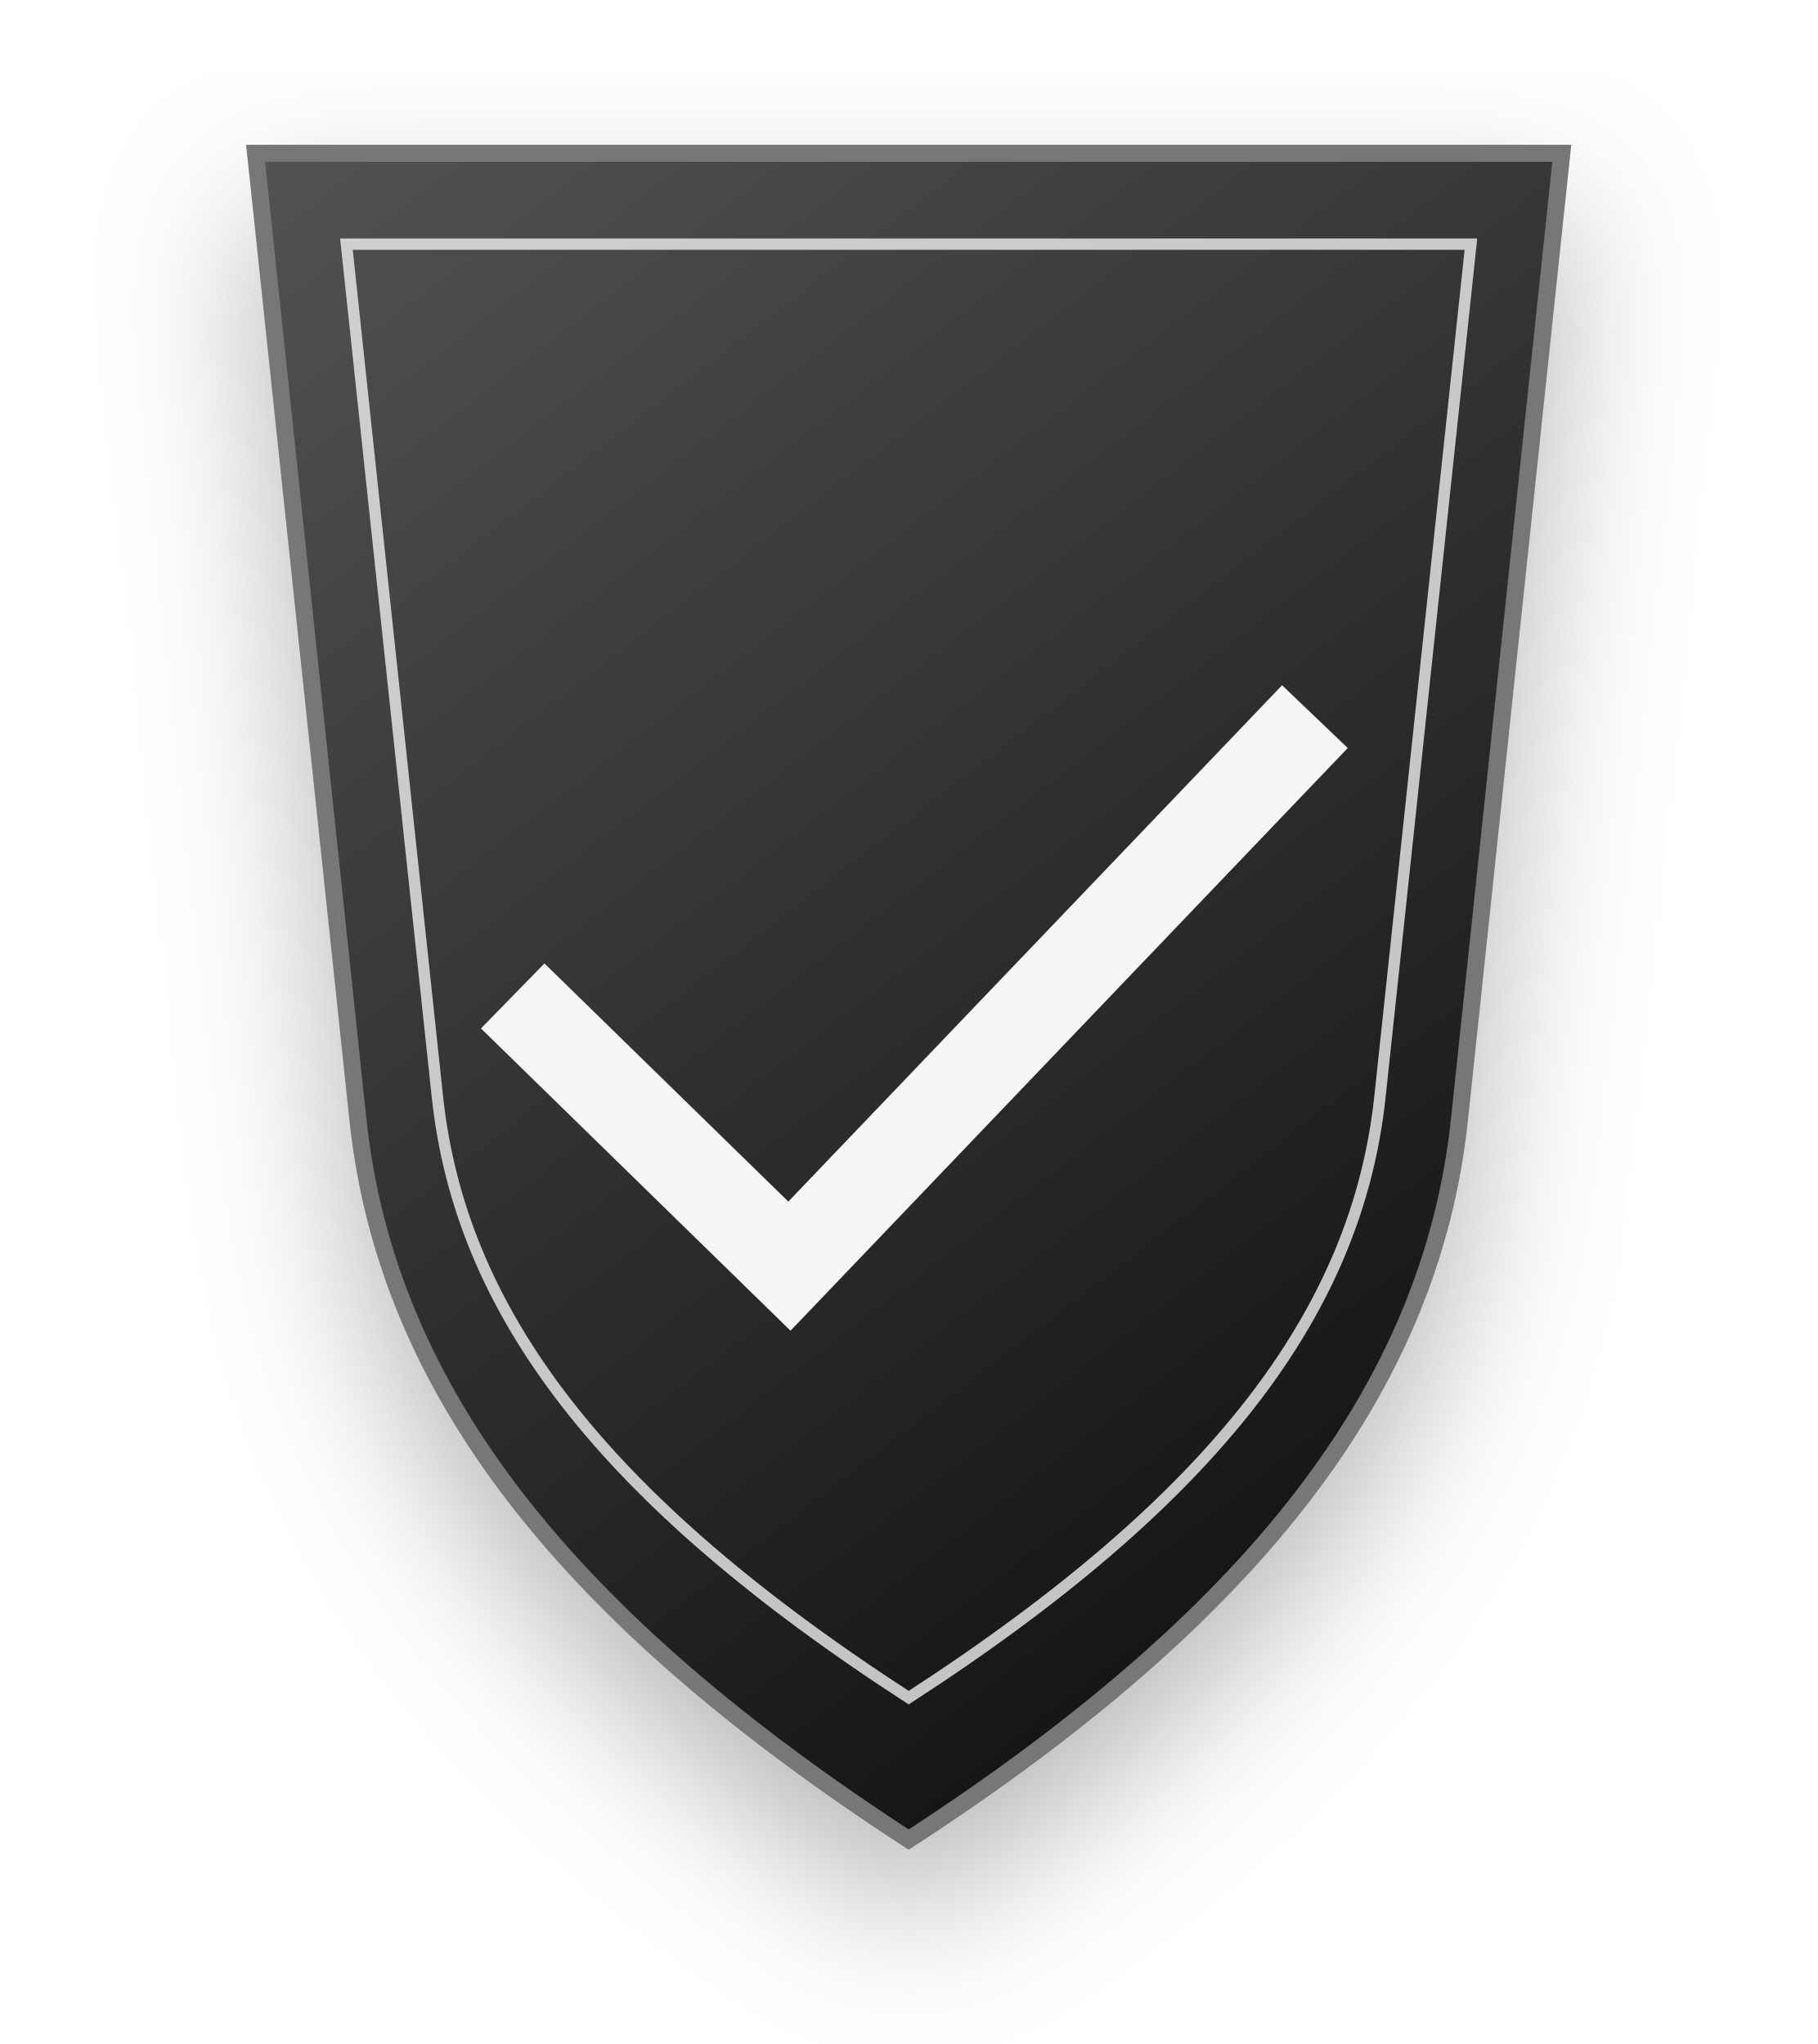
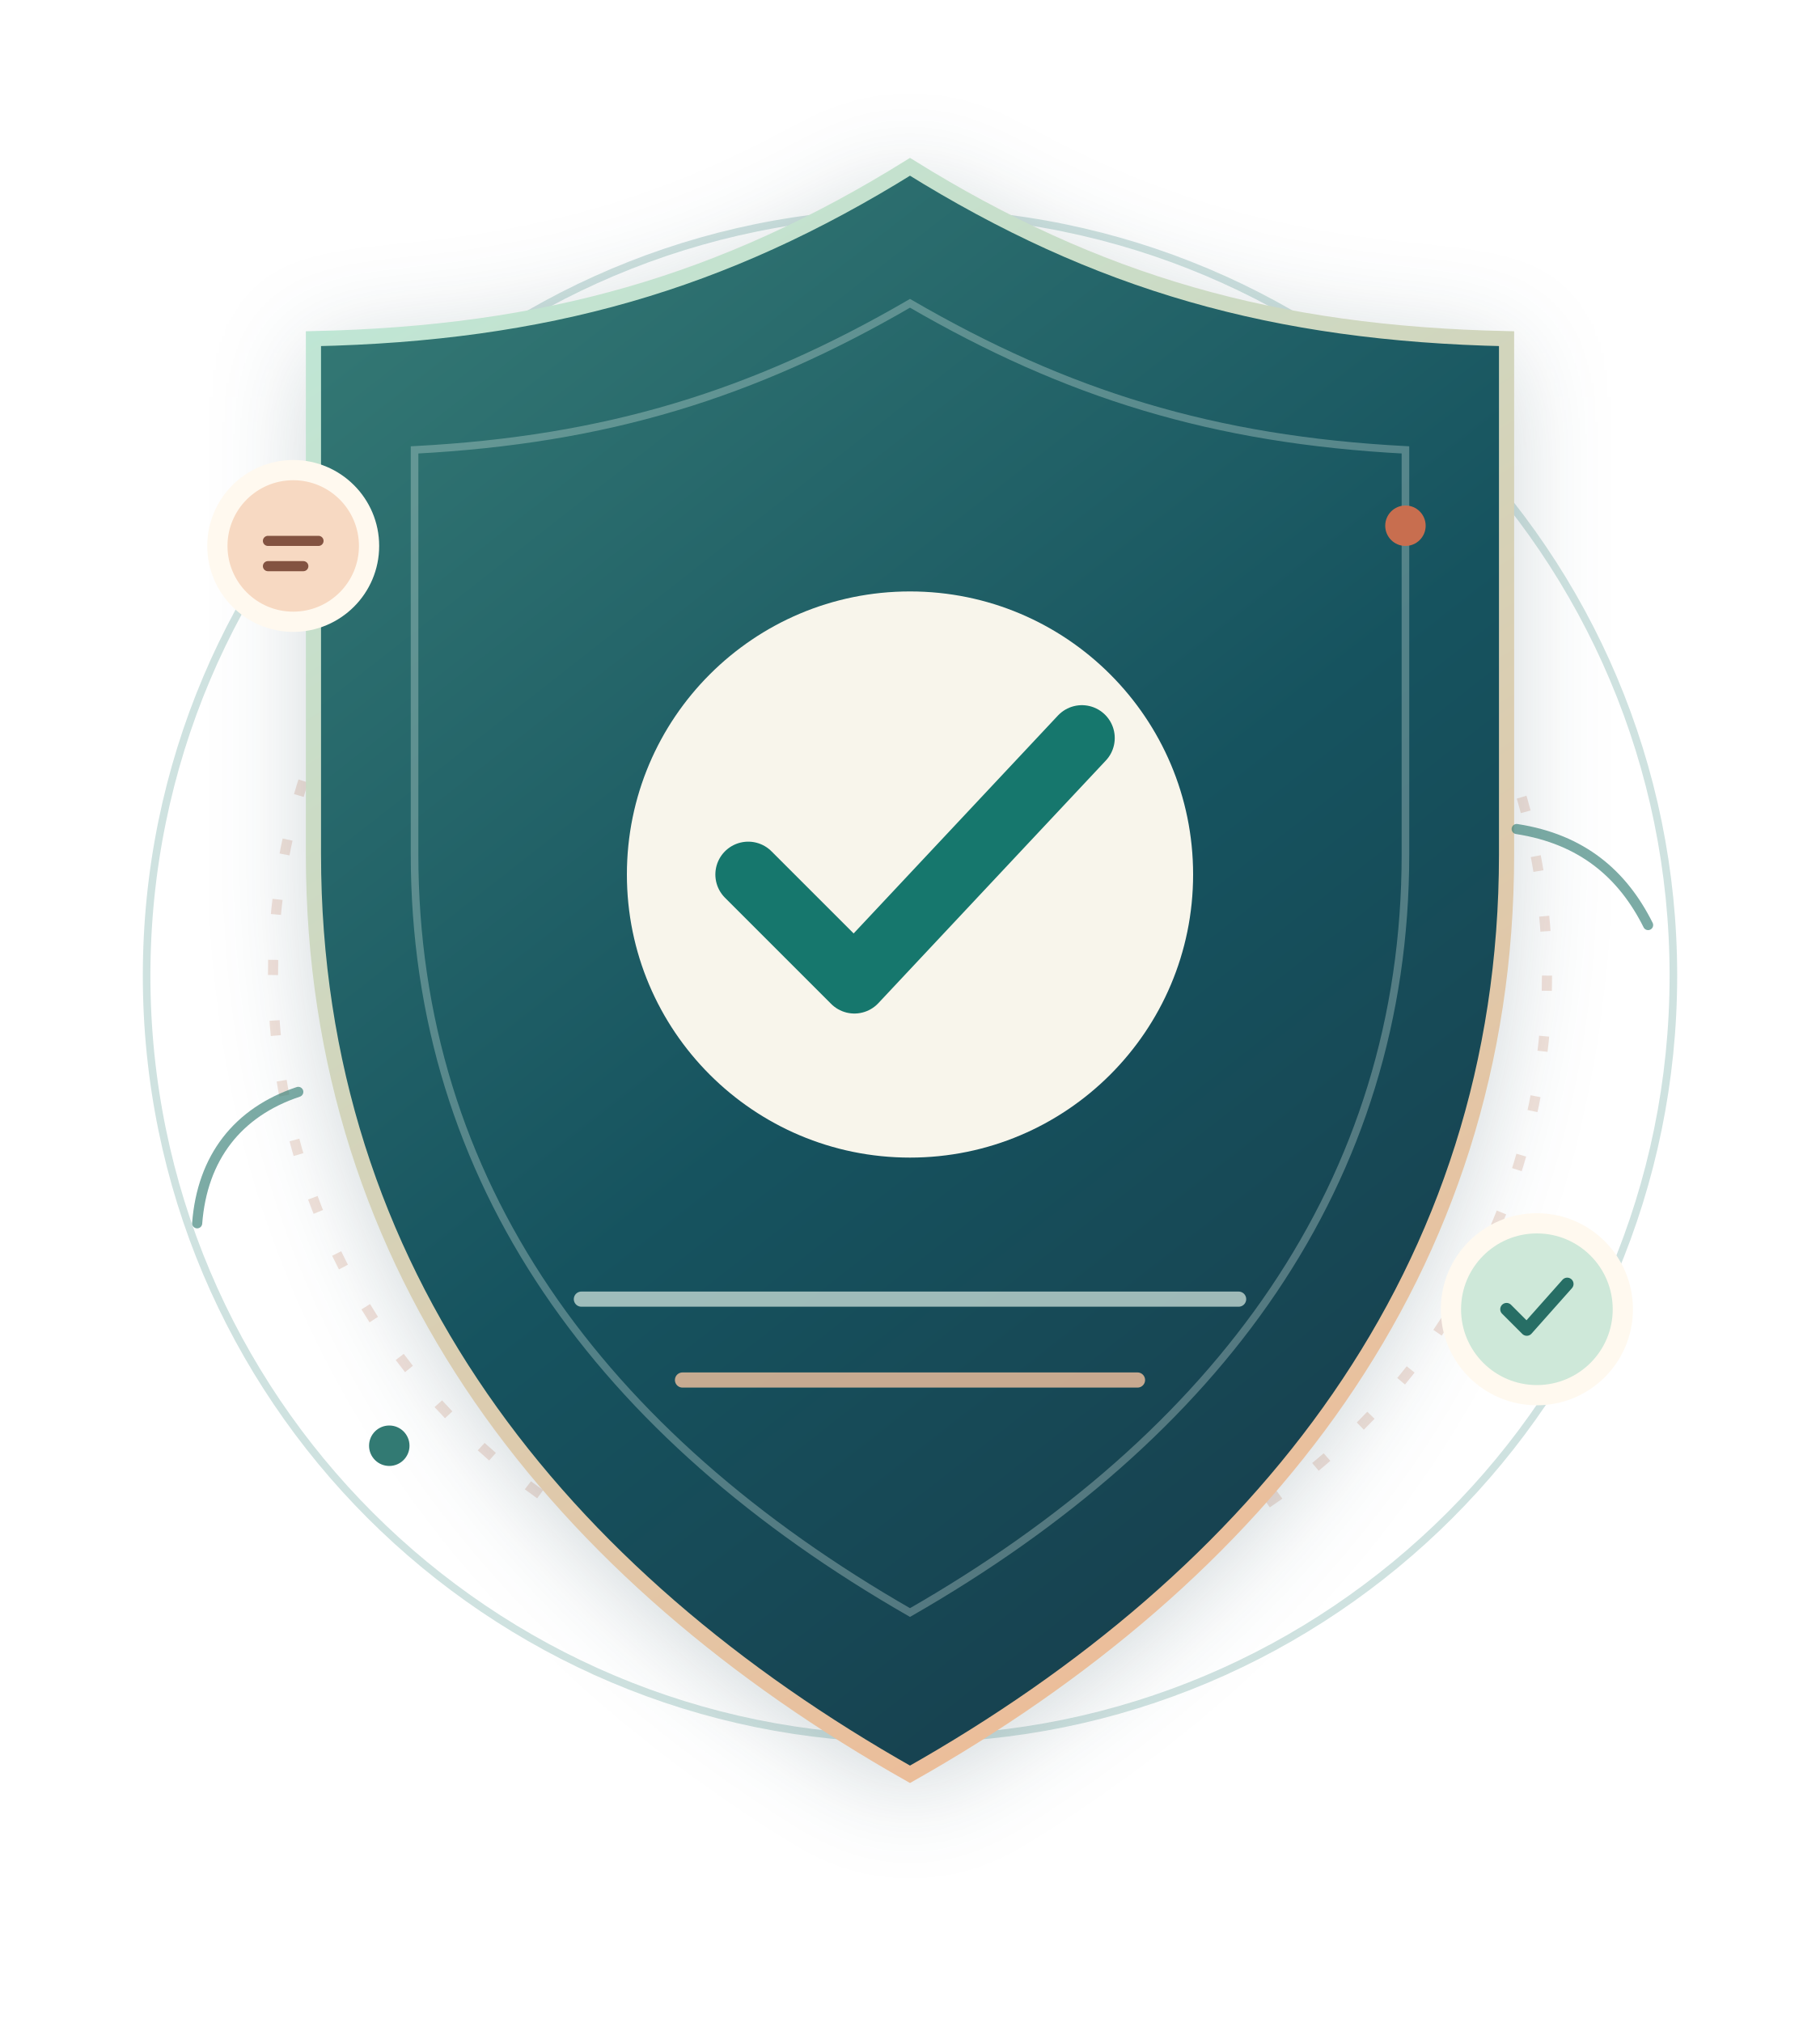
- <svg xmlns="http://www.w3.org/2000/svg" viewBox="0 0 320 360" fill="none">
+ <svg xmlns="http://www.w3.org/2000/svg" width="360" height="400" viewBox="0 0 360 400" fill="none">
  <defs>
-     <linearGradient id="shield" x1="36" y1="22" x2="271" y2="327" gradientUnits="userSpaceOnUse">
-       <stop stop-color="#555" />
-       <stop offset="1" stop-color="#080808" />
+     <linearGradient id="shield" x1="52" y1="28" x2="306" y2="352" gradientUnits="userSpaceOnUse">
+       <stop stop-color="#397F78" />
+       <stop offset=".52" stop-color="#16535F" />
+       <stop offset="1" stop-color="#183847" />
    </linearGradient>
-     <filter id="shadow" x="0" y="0" width="320" height="360" color-interpolation-filters="sRGB" filterUnits="userSpaceOnUse">
-       <feGaussianBlur in="SourceAlpha" stdDeviation="13" />
-       <feOffset dy="12" />
-       <feComponentTransfer>
-         <feFuncA type="linear" slope=".28" />
-       </feComponentTransfer>
-       <feMerge>
-         <feMergeNode />
-         <feMergeNode in="SourceGraphic" />
-       </feMerge>
+     <linearGradient id="edge" x1="87" y1="49" x2="270" y2="341" gradientUnits="userSpaceOnUse">
+       <stop stop-color="#BFE6D5" />
+       <stop offset="1" stop-color="#F1B993" />
+     </linearGradient>
+     <filter id="shadow" x="31" y="14" width="298" height="368" color-interpolation-filters="sRGB" filterUnits="userSpaceOnUse">
+       <feGaussianBlur stdDeviation="10" />
    </filter>
  </defs>
-   <path d="M45 27h230l-18 170c-5 48-37 88-97 127-60-39-92-79-97-127L45 27Z" fill="url(#shield)" stroke="#777" stroke-width="3" filter="url(#shadow)" />
-   <path d="M61 43h198l-16 150c-4 38-29 71-83 106-54-35-79-68-83-106L61 43Z" stroke="#eee" stroke-opacity=".8" stroke-width="2" />
-   <path d="m96 181 43 42 87-91" stroke="#f5f5f3" stroke-width="16" stroke-linecap="square" stroke-linejoin="miter" />
+   <circle cx="180" cy="193" r="151" stroke="#287B75" stroke-opacity=".22" stroke-width="1.5" />
+   <circle cx="180" cy="193" r="126" stroke="#C27658" stroke-opacity=".22" stroke-dasharray="3 9" stroke-width="2" />
+   <path d="M180 36c37 23 72 33 118 34v102c0 83-49 143-118 182-69-39-118-99-118-182V70c46-1 81-11 118-34Z" fill="#153A48" opacity=".22" filter="url(#shadow)" />
+   <path d="M180 33c37 23 72 33 118 34v102c0 83-49 143-118 182-69-39-118-99-118-182V67c46-1 81-11 118-34Z" fill="url(#shield)" stroke="url(#edge)" stroke-width="3" />
+   <path d="M180 60c31 18 60 27 98 29v80c0 65-37 115-98 150-61-35-98-85-98-150V89c38-2 67-11 98-29Z" stroke="#E5F2E9" stroke-opacity=".3" stroke-width="1.5" />
+   <circle cx="180" cy="173" r="56" fill="#F8F5EB" />
+   <path d="m148 173 21 21 45-48" stroke="#16776D" stroke-linecap="round" stroke-linejoin="round" stroke-width="13" />
+   <path d="M115 257h130" stroke="#D9ECE3" stroke-linecap="round" stroke-opacity=".7" stroke-width="3" />
+   <path d="M135 273h90" stroke="#F2C29F" stroke-linecap="round" stroke-opacity=".8" stroke-width="3" />
+   <circle cx="58" cy="108" r="15" fill="#F7D9C2" stroke="#FFF9EF" stroke-width="4" />
+   <path d="M53 107h10M53 112h7" stroke="#835341" stroke-linecap="round" stroke-width="2" />
+   <circle cx="304" cy="259" r="17" fill="#CEE8D9" stroke="#FFF9EF" stroke-width="4" />
+   <path d="m298 259 4 4 8-9" stroke="#276E65" stroke-linecap="round" stroke-linejoin="round" stroke-width="2.5" />
+   <circle cx="278" cy="104" r="4" fill="#C86E4F" />
+   <circle cx="77" cy="286" r="4" fill="#327A73" />
+   <path d="M59 216c-12 4-19 13-20 26M300 164c13 2 21 9 26 19" stroke="#377F75" stroke-linecap="round" stroke-opacity=".65" stroke-width="2" />
</svg>
